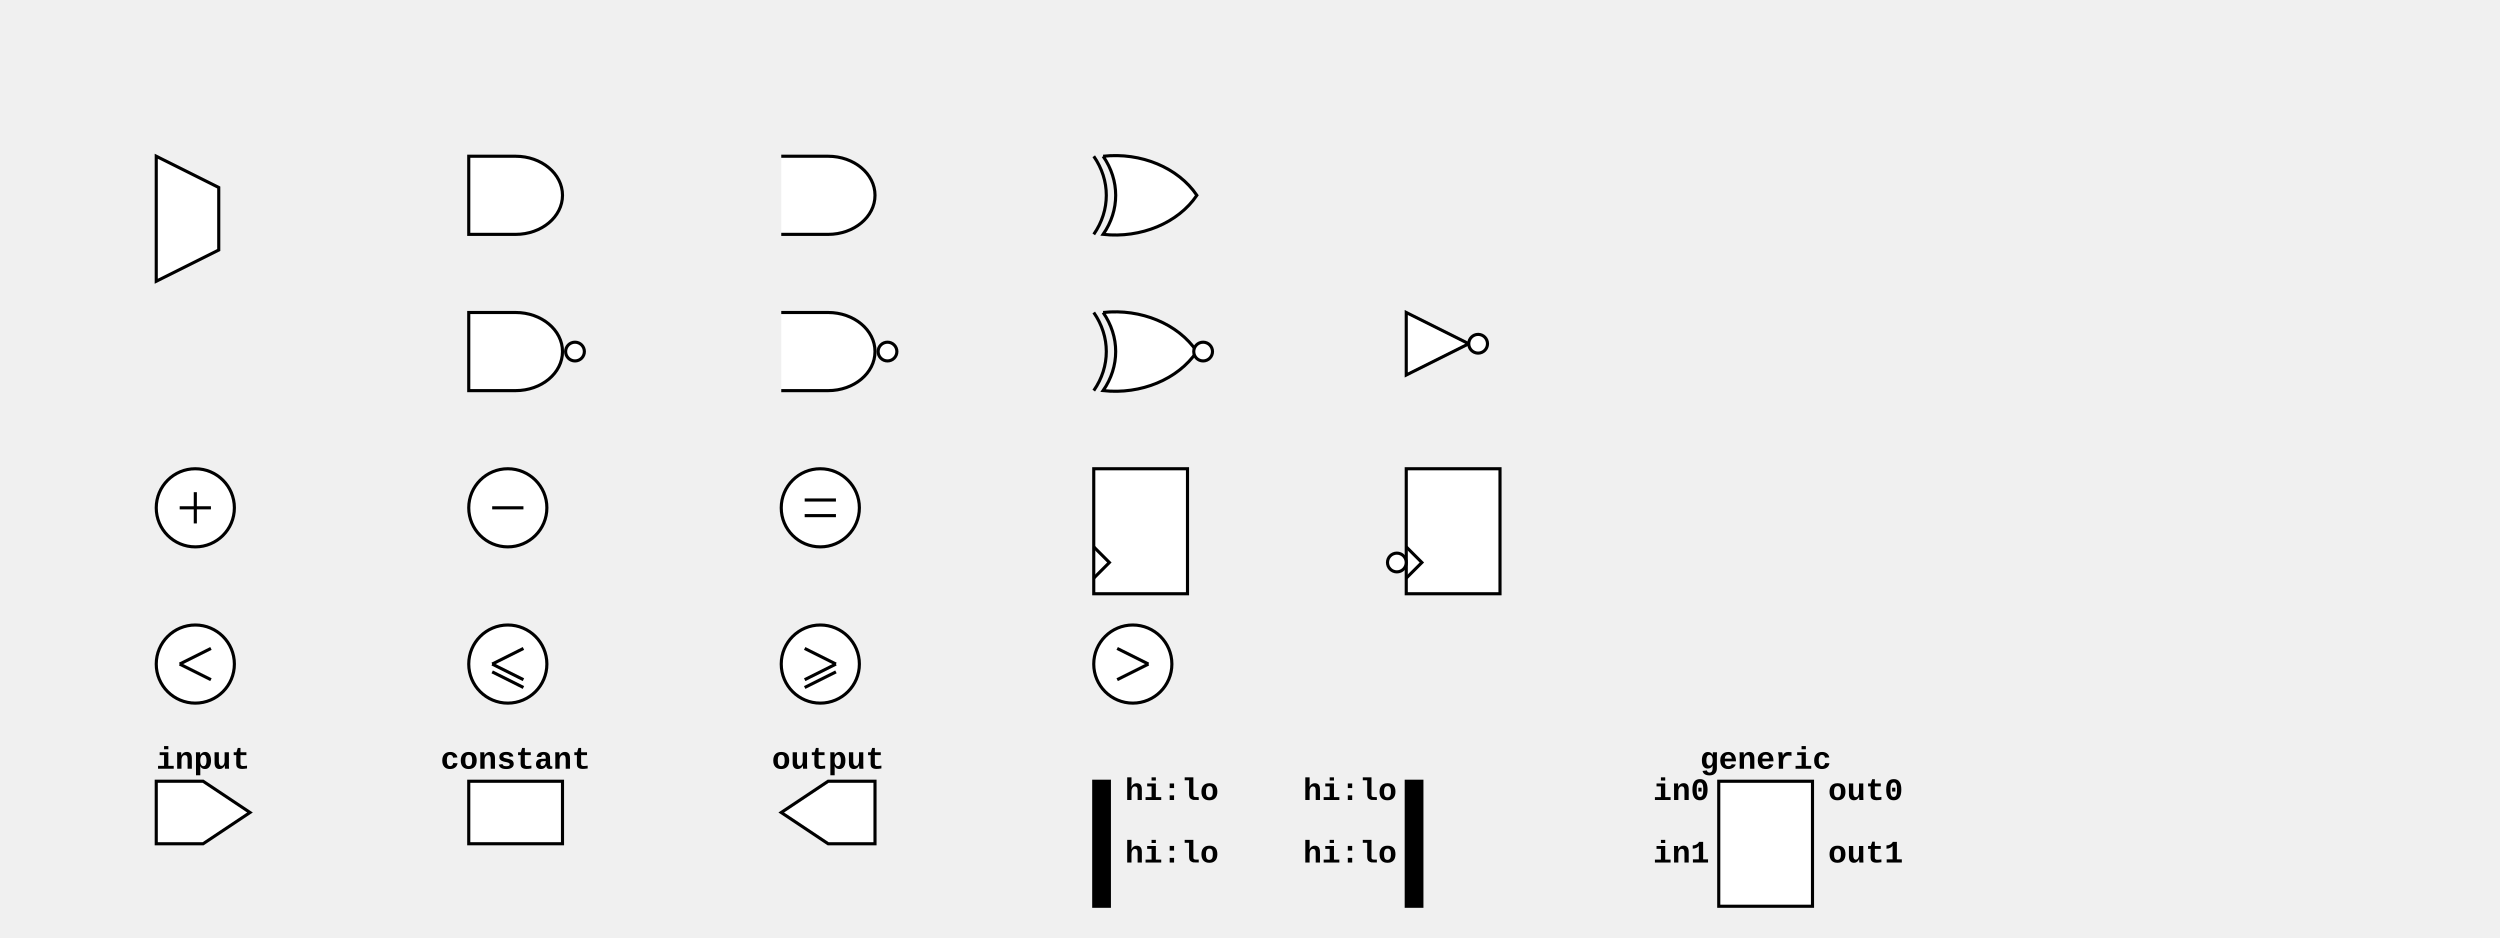
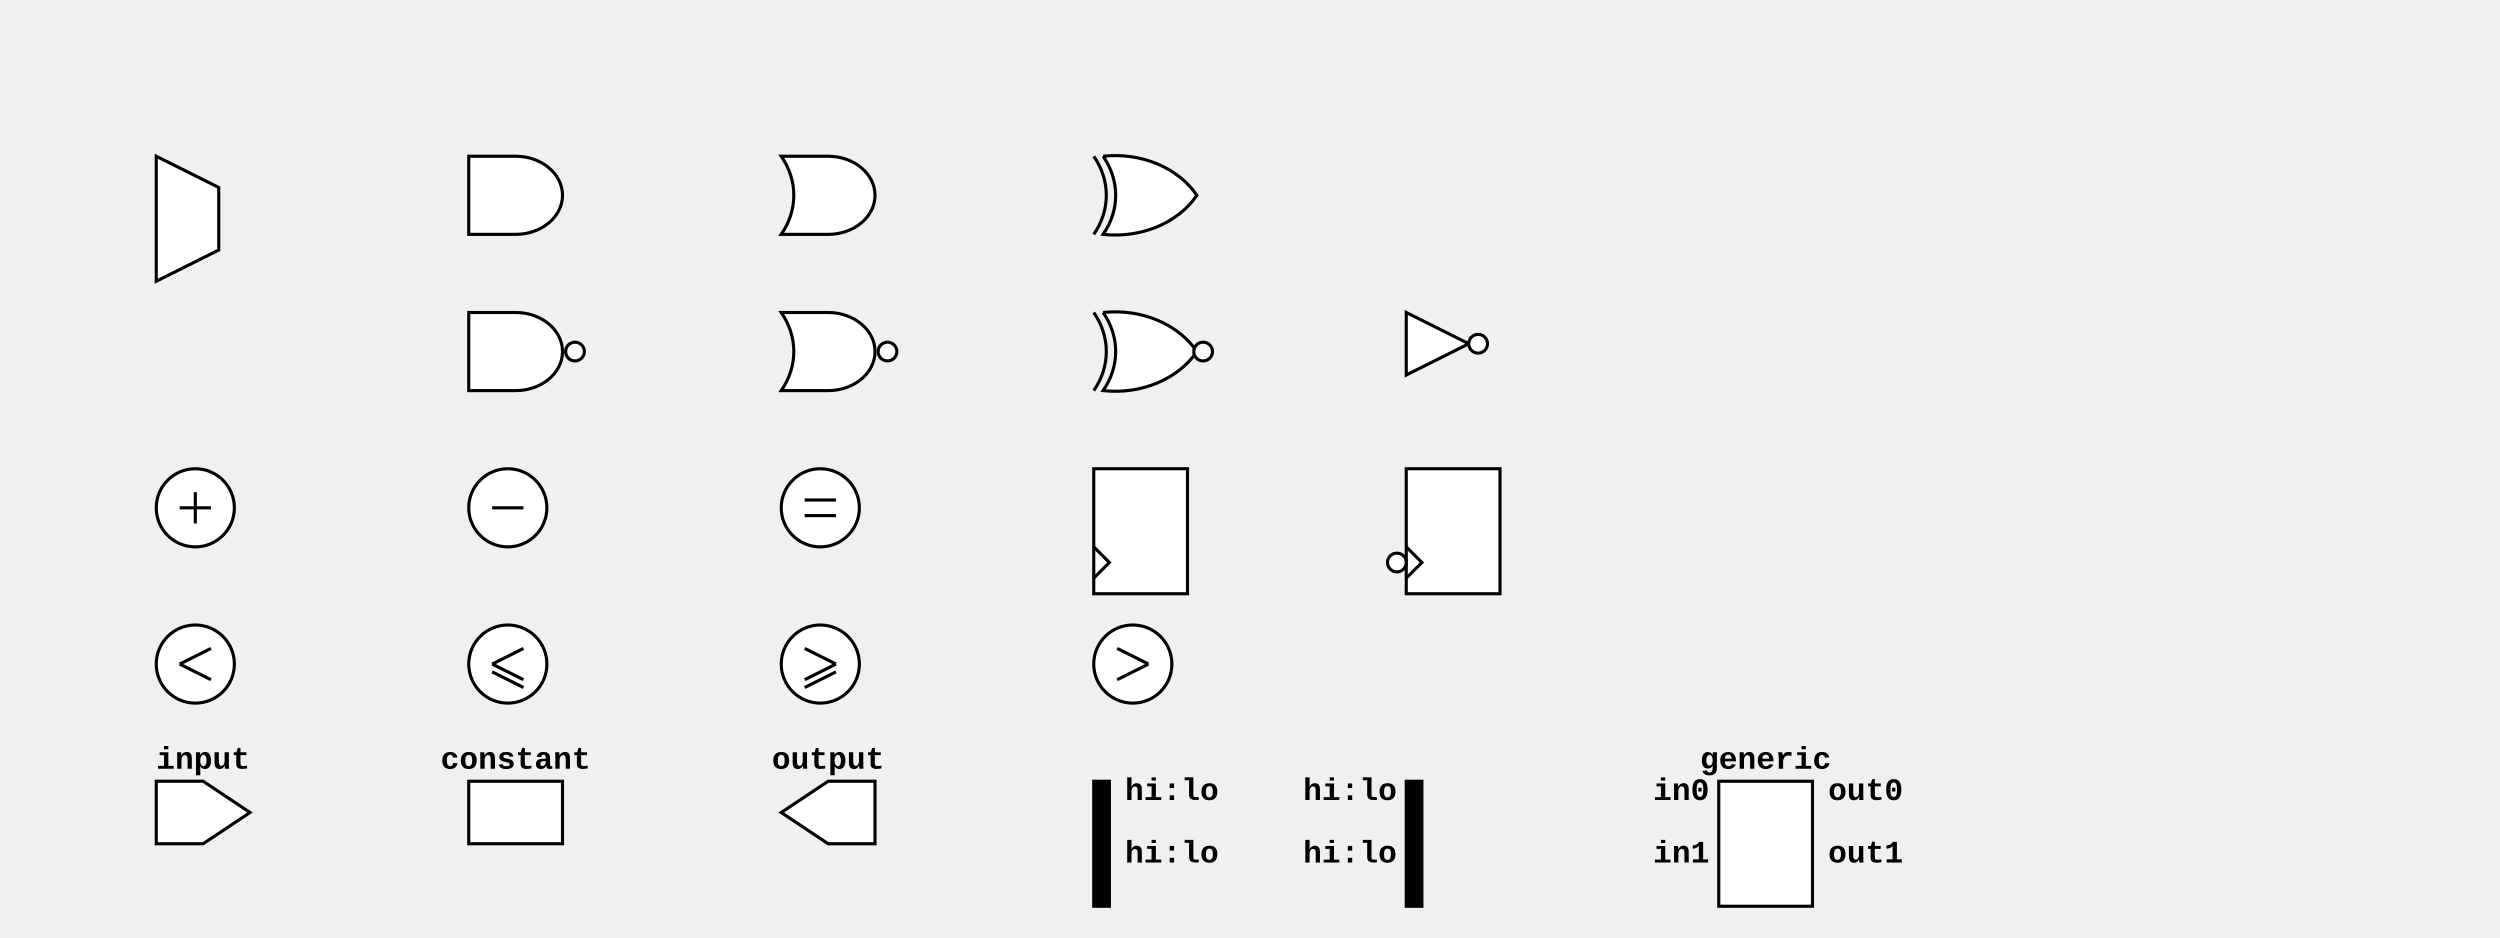
<svg xmlns="http://www.w3.org/2000/svg" xmlns:ns1="https://github.com/nturley/netlistsvg" width="800" height="300">
  <ns1:properties>
    <ns1:layoutEngine org.eclipse.elk.layered.spacing.nodeNodeBetweenLayers="35" org.eclipse.elk.spacing.nodeNode="35" org.eclipse.elk.layered.layering.strategy="LONGEST_PATH" />
    <ns1:low_priority_alias val="$dff" />
  </ns1:properties>
  <style>
svg {
  stroke:#000;
  fill:none;
}
text {
  fill:#000;
  stroke:none;
  font-size:10px;
  font-weight: bold;
  font-family: "Courier New", monospace;
}
.nodelabel {
  text-anchor: middle;
}
.inputPortLabel {
  text-anchor: end;
}
.splitjoinBody {
  fill:#000;
}
</style>
  <g ns1:type="mux" transform="translate(50, 50)" ns1:width="20" ns1:height="40">
    <ns1:alias val="$pmux" />
    <ns1:alias val="$mux" />
    <ns1:alias val="$_MUX_" />
    <path d="M0,0 L20,10 L20,30 L0,40 Z" fill="#ffffff" class="$cell_id" />
    <g ns1:x="0" ns1:y="10" ns1:pid="A" />
    <g ns1:x="0" ns1:y="30" ns1:pid="B" />
    <g ns1:x="10" ns1:y="35" ns1:pid="S" />
    <g ns1:x="20" ns1:y="20" ns1:pid="Y" />
  </g>
  <g ns1:type="and" transform="translate(150,50)" ns1:width="30" ns1:height="25">
    <ns1:alias val="$and" />
    <ns1:alias val="$logic_and" />
    <ns1:alias val="$_AND_" />
    <path d="M0,0 L0,25 L15,25 A15 12.5 0 0 0 15,0 Z" fill="#ffffff" class="$cell_id" />
    <g ns1:x="0" ns1:y="5" ns1:pid="A" />
    <g ns1:x="0" ns1:y="20" ns1:pid="B" />
    <g ns1:x="30" ns1:y="12.5" ns1:pid="Y" />
  </g>
  <g ns1:type="nand" transform="translate(150,100)" ns1:width="30" ns1:height="25">
    <ns1:alias val="$nand" />
    <ns1:alias val="$logic_nand" />
    <ns1:alias val="$_NAND_" />
    <ns1:alias val="$_ANDNOT_" />
    <path d="M0,0 L0,25 L15,25 A15 12.5 0 0 0 15,0 Z" fill="#ffffff" class="$cell_id" />
    <circle cx="34" cy="12.5" r="3" fill="#ffffff" class="$cell_id" />
    <g ns1:x="0" ns1:y="5" ns1:pid="A" />
    <g ns1:x="0" ns1:y="20" ns1:pid="B" />
    <g ns1:x="36" ns1:y="12.5" ns1:pid="Y" />
  </g>
  <g ns1:type="or" transform="translate(250,50)" ns1:width="30" ns1:height="25">
    <ns1:alias val="$or" />
    <ns1:alias val="$logic_or" />
    <ns1:alias val="$_OR_" />
-     <path d="M0,25 L0,25 L15,25 A15 12.5 0 0 0 15,0 L0,0,M0,0 A30 25 0 0 1 0,25" fill="#ffffff" class="$cell_id" />
+     <path d="M0,25 L0,25 L15,25 A15 12.5 0 0 0 15,0 L0,0 A30 25 0 0 1 0,25 Z" fill="#ffffff" class="$cell_id" />
    <g ns1:x="3" ns1:y="5" ns1:pid="A" />
    <g ns1:x="3" ns1:y="20" ns1:pid="B" />
    <g ns1:x="30" ns1:y="12.5" ns1:pid="Y" />
  </g>
  <g ns1:type="reduce_nor" transform="translate(250, 100)" ns1:width="33" ns1:height="25">
    <ns1:alias val="$nor" />
    <ns1:alias val="$reduce_nor" />
    <ns1:alias val="$_NOR_" />
    <ns1:alias val="$_ORNOT_" />
-     <path d="M0,25 L0,25 L15,25 A15 12.5 0 0 0 15,0 L0,0,M0,0 A30 25 0 0 1 0,25" fill="#ffffff" class="$cell_id" />
+     <path d="M0,25 L0,25 L15,25 A15 12.5 0 0 0 15,0 L0,0 A30 25 0 0 1 0,25 Z" fill="#ffffff" class="$cell_id" />
    <circle cx="34" cy="12.5" r="3" fill="#ffffff" class="$cell_id" />
    <g ns1:x="3" ns1:y="5" ns1:pid="A" />
    <g ns1:x="3" ns1:y="20" ns1:pid="B" />
    <g ns1:x="36" ns1:y="12.5" ns1:pid="Y" />
  </g>
  <g ns1:type="reduce_xor" transform="translate(350, 50)" ns1:width="33" ns1:height="25">
    <ns1:alias val="$xor" />
    <ns1:alias val="$reduce_xor" />
    <ns1:alias val="$_XOR_" />
    <path d="M3,0 A30 25 0 0 1 3,25 A30 25 0 0 0 33,12.5 A30 25 0 0 0 3,0" fill="#ffffff" class="$cell_id" />
    <path d="M0,0 A30 25 0 0 1 0,25" class="$cell_id" />
    <g ns1:x="3" ns1:y="5" ns1:pid="A" />
    <g ns1:x="3" ns1:y="20" ns1:pid="B" />
    <g ns1:x="33" ns1:y="12.5" ns1:pid="Y" />
  </g>
  <g ns1:type="reduce_nxor" transform="translate(350, 100)" ns1:width="33" ns1:height="25">
    <ns1:alias val="$xnor" />
    <ns1:alias val="$reduce_xnor" />
    <ns1:alias val="$_XNOR_" />
    <path d="M3,0 A30 25 0 0 1 3,25 A30 25 0 0 0 33,12.5 A30 25 0 0 0 3,0" fill="#ffffff" class="$cell_id" />
    <path d="M0,0 A30 25 0 0 1 0,25" class="$cell_id" />
    <circle cx="35" cy="12.5" r="3" fill="#ffffff" class="$cell_id" />
    <g ns1:x="3" ns1:y="5" ns1:pid="A" />
    <g ns1:x="3" ns1:y="20" ns1:pid="B" />
    <g ns1:x="38" ns1:y="12.5" ns1:pid="Y" />
  </g>
  <g ns1:type="not" transform="translate(450,100)" ns1:width="30" ns1:height="20">
    <ns1:alias val="$_NOT_" />
    <ns1:alias val="$not" />
    <ns1:alias val="$logic_not" />
    <path d="M0,0 L0,20 L20,10 Z" fill="#ffffff" class="$cell_id" />
    <circle cx="23" cy="10" r="3" fill="#ffffff" class="$cell_id" />
    <g ns1:x="0" ns1:y="10" ns1:pid="A" />
    <g ns1:x="25" ns1:y="10" ns1:pid="Y" />
  </g>
  <g ns1:type="add" transform="translate(50, 150)" ns1:width="25" ns1:height="25">
    <ns1:alias val="$add" />
    <circle r="12.5" cx="12.5" cy="12.5" fill="#ffffff" class="$cell_id" />
    <line x1="7.5" x2="17.5" y1="12.5" y2="12.5" class="$cell_id" />
    <line x1="12.5" x2="12.5" y1="7.5" y2="17.5" class="$cell_id" />
    <g ns1:x="3" ns1:y="5" ns1:pid="A" />
    <g ns1:x="3" ns1:y="20" ns1:pid="B" />
    <g ns1:x="25" ns1:y="12.5" ns1:pid="Y" />
  </g>
  <g ns1:type="sub" transform="translate(150,150)" ns1:width="25" ns1:height="25">
    <ns1:alias val="$sub" />
    <circle r="12.5" cx="12.5" cy="12.5" fill="#ffffff" class="$cell_id" />
    <line x1="7.5" x2="17.5" y1="12.5" y2="12.5" class="$cell_id" />
    <g ns1:x="3" ns1:y="5" ns1:pid="A" />
    <g ns1:x="3" ns1:y="20" ns1:pid="B" />
    <g ns1:x="25" ns1:y="12.5" ns1:pid="Y" />
  </g>
  <g ns1:type="eq" transform="translate(250,150)" ns1:width="25" ns1:height="25">
    <ns1:alias val="$eq" />
    <circle r="12.5" cx="12.5" cy="12.5" fill="#ffffff" class="$cell_id" />
    <line x1="7.5" x2="17.5" y1="10" y2="10" class="$cell_id" />
    <line x1="7.5" x2="17.5" y1="15" y2="15" class="$cell_id" />
    <g ns1:x="3" ns1:y="5" ns1:pid="A" />
    <g ns1:x="3" ns1:y="20" ns1:pid="B" />
    <g ns1:x="25" ns1:y="12.5" ns1:pid="Y" />
  </g>
  <g ns1:type="dff" transform="translate(350,150)" ns1:width="30" ns1:height="40">
    <ns1:alias val="$dff" />
    <ns1:alias val="$_DFF_" />
    <ns1:alias val="$_DFF_P_" />
    <rect width="30" height="40" x="0" y="0" fill="#ffffff" class="$cell_id" />
    <path d="M0,35 L5,30 L0,25" class="$cell_id" />
    <g ns1:x="30" ns1:y="10" ns1:pid="Q" />
    <g ns1:x="0" ns1:y="30" ns1:pid="CLK" />
    <g ns1:x="0" ns1:y="30" ns1:pid="C" />
    <g ns1:x="0" ns1:y="10" ns1:pid="D" />
  </g>
  <g ns1:type="dffn" transform="translate(450,150)" ns1:width="30" ns1:height="40">
    <ns1:alias val="$_DFF_N_" />
    <rect width="30" height="40" x="0" y="0" fill="#ffffff" class="$cell_id" />
    <path d="M0,35 L5,30 L0,25" class="$cell_id" />
    <circle cx="-3" cy="30" r="3" fill="#ffffff" class="$cell_id" />
    <g ns1:x="30" ns1:y="10" ns1:pid="Q" />
    <g ns1:x="-6" ns1:y="30" ns1:pid="CLK" />
    <g ns1:x="-6" ns1:y="30" ns1:pid="C" />
    <g ns1:x="0" ns1:y="10" ns1:pid="D" />
  </g>
  <g ns1:type="lt" transform="translate(50,200)" ns1:width="25" ns1:height="25">
    <ns1:alias val="$lt" />
    <circle r="12.5" cx="12.5" cy="12.5" fill="#ffffff" class="$cell_id" />
    <line x1="7.5" x2="17.5" y1="12.5" y2="7.5" class="$cell_id" />
    <line x1="7.5" x2="17.5" y1="12.5" y2="17.5" class="$cell_id" />
    <g ns1:x="3" ns1:y="5" ns1:pid="A" />
    <g ns1:x="3" ns1:y="20" ns1:pid="B" />
    <g ns1:x="25" ns1:y="12.5" ns1:pid="Y" />
  </g>
  <g ns1:type="le" transform="translate(150,200)" ns1:width="25" ns1:height="25">
    <ns1:alias val="$le" />
    <circle r="12.5" cx="12.5" cy="12.5" fill="#ffffff" class="$cell_id" />
    <line x1="7.5" x2="17.5" y1="12.5" y2="7.5" class="$cell_id" />
    <line x1="7.5" x2="17.5" y1="12.5" y2="17.5" class="$cell_id" />
    <line x1="7.5" x2="17.5" y1="15" y2="20" class="$cell_id" />
    <g ns1:x="3" ns1:y="5" ns1:pid="A" />
    <g ns1:x="3" ns1:y="20" ns1:pid="B" />
    <g ns1:x="25" ns1:y="12.5" ns1:pid="Y" />
  </g>
  <g ns1:type="ge" transform="translate(250,200)" ns1:width="25" ns1:height="25">
    <ns1:alias val="$ge" />
    <circle r="12.5" cx="12.5" cy="12.5" fill="#ffffff" class="$cell_id" />
    <line x1="7.5" x2="17.5" y1="7.5" y2="12.5" class="$cell_id" />
    <line x1="7.5" x2="17.5" y1="17.5" y2="12.5" class="$cell_id" />
    <line x1="7.5" x2="17.5" y1="20" y2="15" class="$cell_id" />
    <g ns1:x="3" ns1:y="5" ns1:pid="A" />
    <g ns1:x="3" ns1:y="20" ns1:pid="B" />
    <g ns1:x="25" ns1:y="12.5" ns1:pid="Y" />
  </g>
  <g ns1:type="gt" transform="translate(350,200)" ns1:width="25" ns1:height="25">
    <ns1:alias val="$gt" />
    <circle r="12.5" cx="12.5" cy="12.5" fill="#ffffff" class="$cell_id" />
    <line x1="7.5" x2="17.5" y1="7.5" y2="12.5" class="$cell_id" />
    <line x1="7.5" x2="17.5" y1="17.5" y2="12.5" class="$cell_id" />
    <g ns1:x="3" ns1:y="5" ns1:pid="A" />
    <g ns1:x="3" ns1:y="20" ns1:pid="B" />
    <g ns1:x="25" ns1:y="12.5" ns1:pid="Y" />
  </g>
  <g ns1:type="inputExt" transform="translate(50,250)" ns1:width="30" ns1:height="20">
    <text x="15" y="-4" class="nodelabel $cell_id" ns1:attribute="ref">input</text>
    <ns1:alias val="$_inputExt_" />
    <path d="M0,0 L0,20 L15,20 L30,10 L15,0 Z" fill="#ffffff" class="$cell_id" />
    <g ns1:x="28" ns1:y="10" ns1:pid="Y" />
  </g>
  <g ns1:type="constant" transform="translate(150,250)" ns1:width="30" ns1:height="20">
    <text x="15" y="-4" class="nodelabel $cell_id" ns1:attribute="ref">constant</text>
    <ns1:alias val="$_constant_" />
    <rect width="30" height="20" fill="#ffffff" class="$cell_id" />
    <g ns1:x="30" ns1:y="10" ns1:pid="Y" />
  </g>
  <g ns1:type="outputExt" transform="translate(250,250)" ns1:width="30" ns1:height="20">
    <text x="15" y="-4" class="nodelabel $cell_id" ns1:attribute="ref">output</text>
    <ns1:alias val="$_outputExt_" />
    <path d="M30,0 L30,20 L15,20 L0,10 L15,0 Z" fill="#ffffff" class="$cell_id" />
    <g ns1:x="0" ns1:y="10" ns1:pid="A" />
  </g>
  <g ns1:type="split" transform="translate(350,250)" ns1:width="5" ns1:height="40">
    <rect width="5" height="40" class="splitjoinBody" ns1:generic="body" />
    <ns1:alias val="$_split_" />
    <g ns1:x="-1" ns1:y="20" ns1:pid="in" />
    <g transform="translate(5, 10)" ns1:x="5" ns1:y="10" ns1:pid="out0">
      <text x="5" y="-4">hi:lo</text>
    </g>
    <g transform="translate(5, 30)" ns1:x="5" ns1:y="30" ns1:pid="out1">
      <text x="5" y="-4">hi:lo</text>
    </g>
  </g>
  <g ns1:type="join" transform="translate(450,250)" ns1:width="5" ns1:height="40">
    <rect width="5" height="40" class="splitjoinBody" ns1:generic="body" />
    <ns1:alias val="$_join_" />
    <g ns1:x="5" ns1:y="20" ns1:pid="out" />
    <g transform="translate(0, 10)" ns1:x="-1" ns1:y="10" ns1:pid="in0">
      <text x="-3" y="-4" class="inputPortLabel">hi:lo</text>
    </g>
    <g transform="translate(0, 30)" ns1:x="-1" ns1:y="30" ns1:pid="in1">
      <text x="-3" y="-4" class="inputPortLabel">hi:lo</text>
    </g>
  </g>
  <g ns1:type="generic" transform="translate(550,250)" ns1:width="30" ns1:height="40">
    <text x="15" y="-4" class="nodelabel $cell_id" ns1:attribute="ref">generic</text>
    <rect width="30" height="40" ns1:generic="body" fill="#ffffff" rx="0" class="$cell_id" />
    <g transform="translate(30, 10)" ns1:x="30" ns1:y="10" ns1:pid="out0">
      <text x="5" y="-4" style="fill:#000; stroke:none" class="$cell_id">out0</text>
    </g>
    <g transform="translate(30, 30)" ns1:x="30" ns1:y="30" ns1:pid="out1">
      <text x="5" y="-4" style="fill:#000;stroke:none" class="$cell_id">out1</text>
    </g>
    <g transform="translate(0, 10)" ns1:x="0" ns1:y="10" ns1:pid="in0">
      <text x="-3" y="-4" class="inputPortLabel $cell_id">in0</text>
    </g>
    <g transform="translate(0, 30)" ns1:x="0" ns1:y="30" ns1:pid="in1">
      <text x="-3" y="-4" class="inputPortLabel $cell_id">in1</text>
    </g>
  </g>
</svg>
